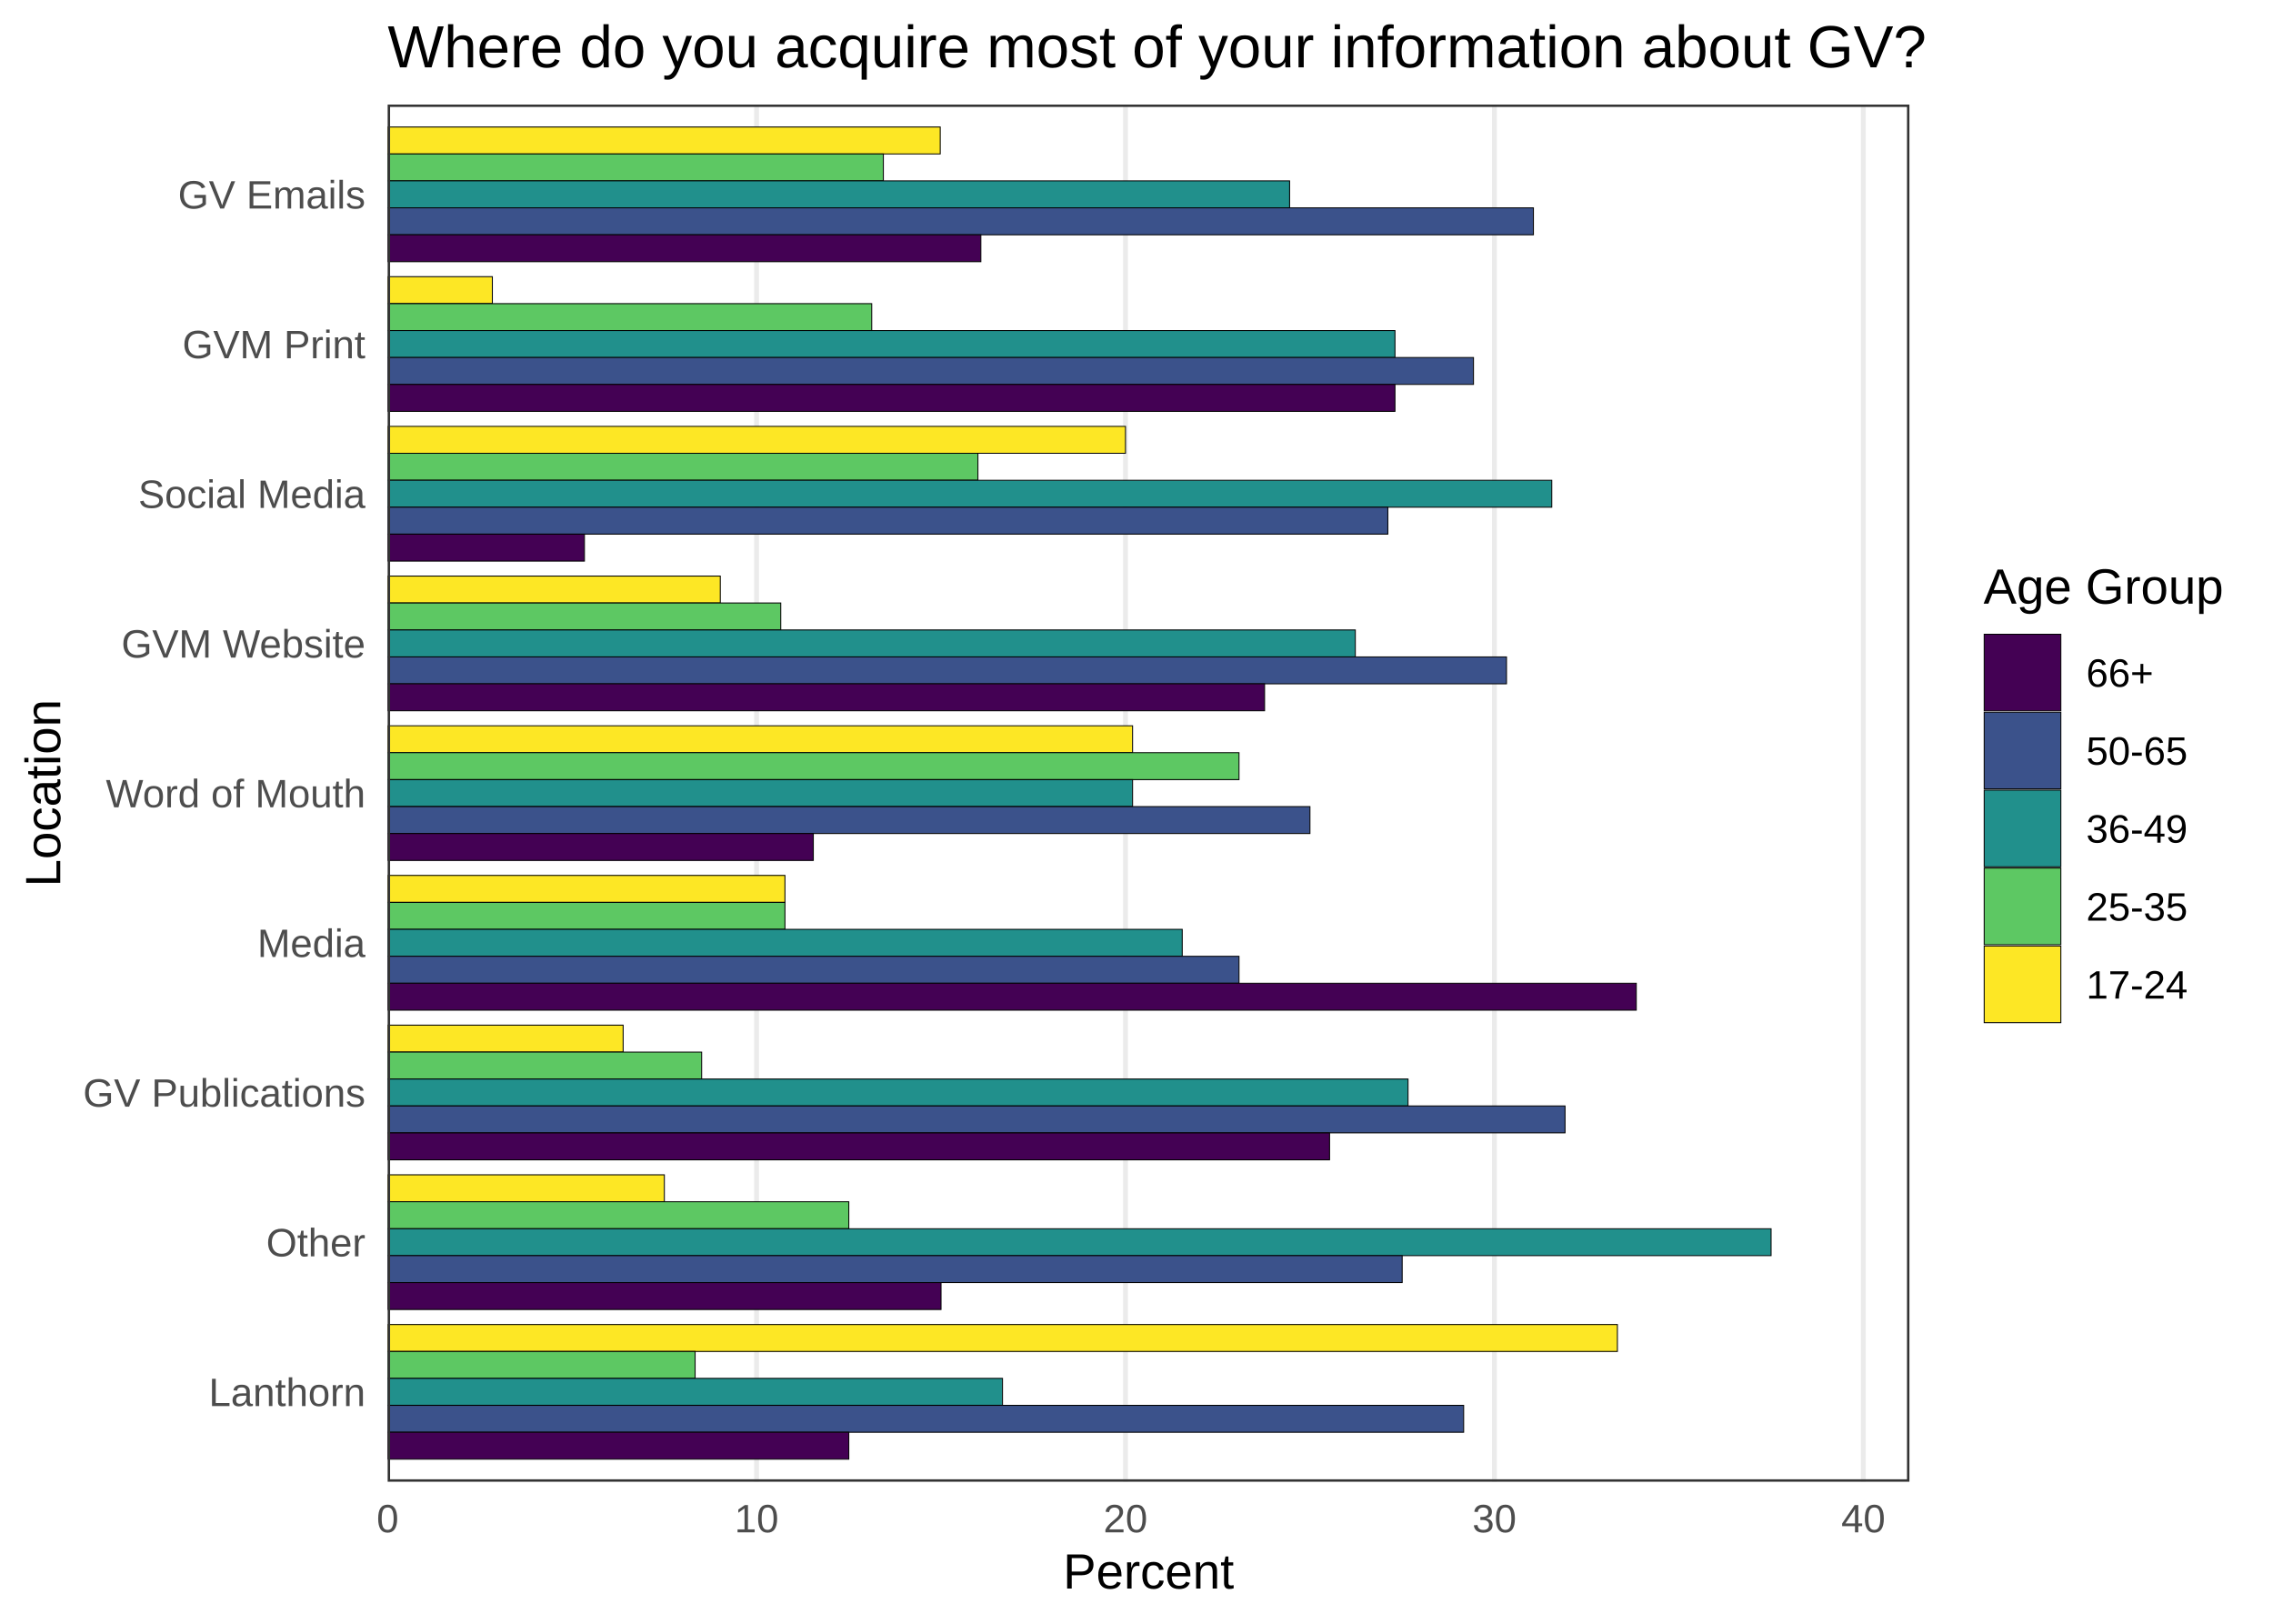
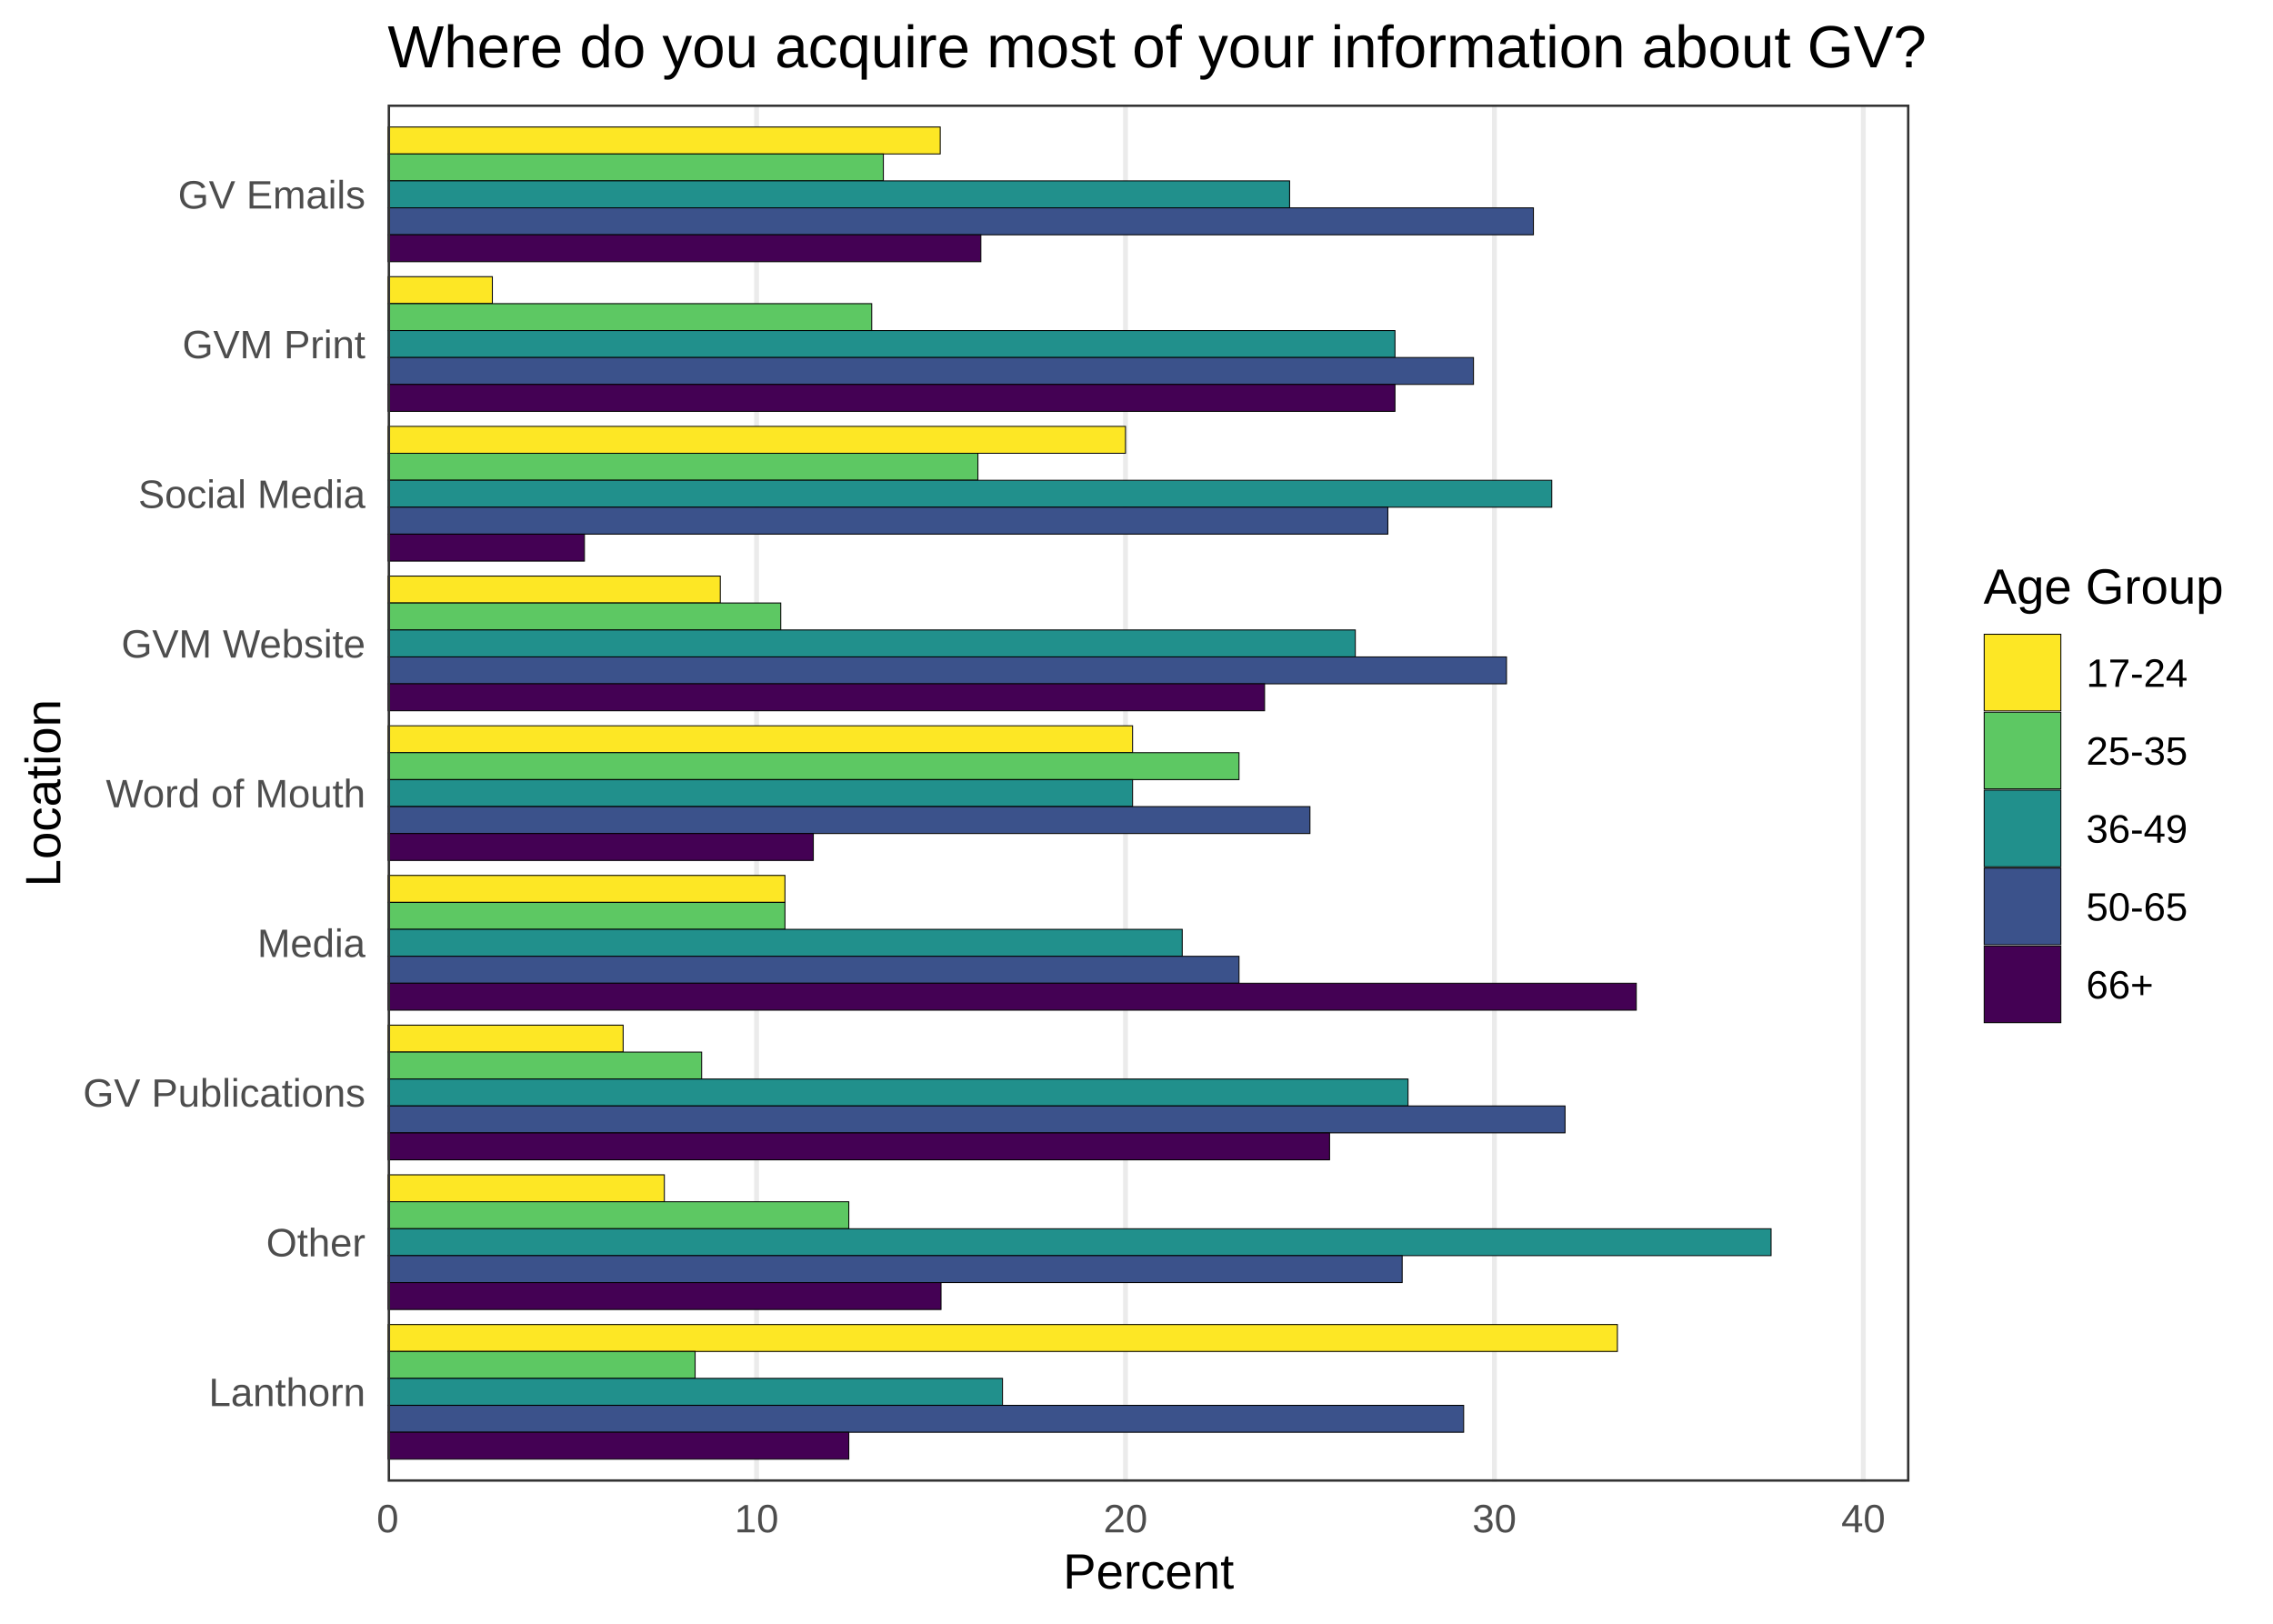
<svg xmlns="http://www.w3.org/2000/svg" class="svglite" width="504.00pt" height="360.00pt" viewBox="0 0 504.00 360.00">
  <defs>
    <style type="text/css">
    .svglite line, .svglite polyline, .svglite polygon, .svglite path, .svglite rect, .svglite circle {
      fill: none;
      stroke: #000000;
      stroke-linecap: round;
      stroke-linejoin: round;
      stroke-miterlimit: 10.00;
    }
    .svglite text {
      white-space: pre;
    }
  </style>
  </defs>
  <rect width="100%" height="100%" style="stroke: none; fill: #FFFFFF;" />
  <defs>
    <clipPath id="cpMC4wMHw1MDQuMDB8MC4wMHwzNjAuMDA=">
      <rect x="0.00" y="0.00" width="504.00" height="360.00" />
    </clipPath>
  </defs>
  <g clip-path="url(#cpMC4wMHw1MDQuMDB8MC4wMHwzNjAuMDA=)">
    <rect x="0.00" y="0.00" width="504.00" height="360.00" style="stroke-width: 1.07; stroke: #FFFFFF; fill: #FFFFFF;" />
  </g>
  <defs>
    <clipPath id="cpODUuOTZ8NDIzLjM4fDIzLjE4fDMyOC41MA==">
      <rect x="85.96" y="23.18" width="337.42" height="305.33" />
    </clipPath>
  </defs>
  <g clip-path="url(#cpODUuOTZ8NDIzLjM4fDIzLjE4fDMyOC41MA==)">
    <rect x="85.96" y="23.18" width="337.42" height="305.33" style="stroke-width: 1.07; stroke: none; fill: #FFFFFF;" />
    <polyline points="85.96,328.50 85.96,23.18 " style="stroke-width: 1.07; stroke: #EBEBEB; stroke-linecap: butt;" />
    <polyline points="167.76,328.50 167.76,23.18 " style="stroke-width: 1.07; stroke: #EBEBEB; stroke-linecap: butt;" />
    <polyline points="249.56,328.50 249.56,23.18 " style="stroke-width: 1.07; stroke: #EBEBEB; stroke-linecap: butt;" />
    <polyline points="331.36,328.50 331.36,23.18 " style="stroke-width: 1.07; stroke: #EBEBEB; stroke-linecap: butt;" />
    <polyline points="413.16,328.50 413.16,23.18 " style="stroke-width: 1.07; stroke: #EBEBEB; stroke-linecap: butt;" />
    <rect x="85.96" y="28.16" width="122.52" height="5.97" style="stroke-width: 0.21; stroke-linecap: butt; stroke-linejoin: miter; fill: #FDE725;" />
    <rect x="85.96" y="227.28" width="52.21" height="5.97" style="stroke-width: 0.21; stroke-linecap: butt; stroke-linejoin: miter; fill: #FDE725;" />
    <rect x="85.96" y="61.34" width="23.21" height="5.97" style="stroke-width: 0.21; stroke-linecap: butt; stroke-linejoin: miter; fill: #FDE725;" />
    <rect x="85.96" y="127.72" width="73.75" height="5.97" style="stroke-width: 0.21; stroke-linecap: butt; stroke-linejoin: miter; fill: #FDE725;" />
    <rect x="85.96" y="293.66" width="272.67" height="5.97" style="stroke-width: 0.21; stroke-linecap: butt; stroke-linejoin: miter; fill: #FDE725;" />
    <rect x="85.96" y="194.09" width="88.09" height="5.97" style="stroke-width: 0.21; stroke-linecap: butt; stroke-linejoin: miter; fill: #FDE725;" />
    <rect x="85.96" y="260.47" width="61.35" height="5.97" style="stroke-width: 0.21; stroke-linecap: butt; stroke-linejoin: miter; fill: #FDE725;" />
    <rect x="85.96" y="94.53" width="163.60" height="5.97" style="stroke-width: 0.21; stroke-linecap: butt; stroke-linejoin: miter; fill: #FDE725;" />
    <rect x="85.96" y="160.91" width="165.17" height="5.97" style="stroke-width: 0.21; stroke-linecap: butt; stroke-linejoin: miter; fill: #FDE725;" />
    <rect x="85.96" y="34.13" width="109.91" height="5.97" style="stroke-width: 0.21; stroke-linecap: butt; stroke-linejoin: miter; fill: #5DC863;" />
    <rect x="85.96" y="233.26" width="69.62" height="5.97" style="stroke-width: 0.21; stroke-linecap: butt; stroke-linejoin: miter; fill: #5DC863;" />
    <rect x="85.96" y="67.32" width="107.33" height="5.97" style="stroke-width: 0.21; stroke-linecap: butt; stroke-linejoin: miter; fill: #5DC863;" />
    <rect x="85.96" y="133.69" width="87.16" height="5.97" style="stroke-width: 0.21; stroke-linecap: butt; stroke-linejoin: miter; fill: #5DC863;" />
    <rect x="85.96" y="299.63" width="68.17" height="5.97" style="stroke-width: 0.21; stroke-linecap: butt; stroke-linejoin: miter; fill: #5DC863;" />
    <rect x="85.96" y="200.07" width="88.09" height="5.97" style="stroke-width: 0.21; stroke-linecap: butt; stroke-linejoin: miter; fill: #5DC863;" />
    <rect x="85.96" y="266.44" width="102.25" height="5.97" style="stroke-width: 0.21; stroke-linecap: butt; stroke-linejoin: miter; fill: #5DC863;" />
    <rect x="85.96" y="100.50" width="130.88" height="5.97" style="stroke-width: 0.21; stroke-linecap: butt; stroke-linejoin: miter; fill: #5DC863;" />
    <rect x="85.96" y="166.88" width="188.77" height="5.97" style="stroke-width: 0.21; stroke-linecap: butt; stroke-linejoin: miter; fill: #5DC863;" />
    <rect x="85.96" y="40.10" width="199.99" height="5.97" style="stroke-width: 0.21; stroke-linecap: butt; stroke-linejoin: miter; fill: #21908C;" />
    <rect x="85.96" y="239.23" width="226.25" height="5.97" style="stroke-width: 0.21; stroke-linecap: butt; stroke-linejoin: miter; fill: #21908C;" />
    <rect x="85.96" y="73.29" width="223.35" height="5.97" style="stroke-width: 0.21; stroke-linecap: butt; stroke-linejoin: miter; fill: #21908C;" />
    <rect x="85.96" y="139.67" width="214.56" height="5.97" style="stroke-width: 0.21; stroke-linecap: butt; stroke-linejoin: miter; fill: #21908C;" />
    <rect x="85.96" y="305.60" width="136.33" height="5.97" style="stroke-width: 0.21; stroke-linecap: butt; stroke-linejoin: miter; fill: #21908C;" />
    <rect x="85.96" y="206.04" width="176.18" height="5.97" style="stroke-width: 0.21; stroke-linecap: butt; stroke-linejoin: miter; fill: #21908C;" />
    <rect x="85.96" y="272.42" width="306.75" height="5.97" style="stroke-width: 0.21; stroke-linecap: butt; stroke-linejoin: miter; fill: #21908C;" />
    <rect x="85.96" y="106.48" width="258.12" height="5.97" style="stroke-width: 0.21; stroke-linecap: butt; stroke-linejoin: miter; fill: #21908C;" />
    <rect x="85.96" y="172.85" width="165.17" height="5.97" style="stroke-width: 0.21; stroke-linecap: butt; stroke-linejoin: miter; fill: #21908C;" />
    <rect x="85.96" y="46.08" width="254.05" height="5.97" style="stroke-width: 0.21; stroke-linecap: butt; stroke-linejoin: miter; fill: #3B528B;" />
    <rect x="85.96" y="245.20" width="261.06" height="5.97" style="stroke-width: 0.21; stroke-linecap: butt; stroke-linejoin: miter; fill: #3B528B;" />
    <rect x="85.96" y="79.26" width="240.76" height="5.97" style="stroke-width: 0.21; stroke-linecap: butt; stroke-linejoin: miter; fill: #3B528B;" />
    <rect x="85.96" y="145.64" width="248.08" height="5.97" style="stroke-width: 0.21; stroke-linecap: butt; stroke-linejoin: miter; fill: #3B528B;" />
    <rect x="85.96" y="311.58" width="238.58" height="5.97" style="stroke-width: 0.21; stroke-linecap: butt; stroke-linejoin: miter; fill: #3B528B;" />
    <rect x="85.96" y="212.02" width="188.77" height="5.97" style="stroke-width: 0.21; stroke-linecap: butt; stroke-linejoin: miter; fill: #3B528B;" />
    <rect x="85.96" y="278.39" width="224.95" height="5.97" style="stroke-width: 0.21; stroke-linecap: butt; stroke-linejoin: miter; fill: #3B528B;" />
    <rect x="85.96" y="112.45" width="221.77" height="5.97" style="stroke-width: 0.21; stroke-linecap: butt; stroke-linejoin: miter; fill: #3B528B;" />
    <rect x="85.96" y="178.83" width="204.50" height="5.97" style="stroke-width: 0.21; stroke-linecap: butt; stroke-linejoin: miter; fill: #3B528B;" />
    <rect x="85.96" y="52.05" width="131.53" height="5.97" style="stroke-width: 0.21; stroke-linecap: butt; stroke-linejoin: miter; fill: #440154;" />
    <rect x="85.96" y="251.18" width="208.85" height="5.97" style="stroke-width: 0.21; stroke-linecap: butt; stroke-linejoin: miter; fill: #440154;" />
    <rect x="85.96" y="85.24" width="223.35" height="5.97" style="stroke-width: 0.21; stroke-linecap: butt; stroke-linejoin: miter; fill: #440154;" />
    <rect x="85.96" y="151.61" width="194.44" height="5.97" style="stroke-width: 0.21; stroke-linecap: butt; stroke-linejoin: miter; fill: #440154;" />
    <rect x="85.96" y="317.55" width="102.25" height="5.97" style="stroke-width: 0.21; stroke-linecap: butt; stroke-linejoin: miter; fill: #440154;" />
    <rect x="85.96" y="217.99" width="276.86" height="5.97" style="stroke-width: 0.21; stroke-linecap: butt; stroke-linejoin: miter; fill: #440154;" />
    <rect x="85.96" y="284.36" width="122.70" height="5.97" style="stroke-width: 0.21; stroke-linecap: butt; stroke-linejoin: miter; fill: #440154;" />
    <rect x="85.96" y="118.43" width="43.63" height="5.97" style="stroke-width: 0.21; stroke-linecap: butt; stroke-linejoin: miter; fill: #440154;" />
    <rect x="85.96" y="184.80" width="94.38" height="5.97" style="stroke-width: 0.21; stroke-linecap: butt; stroke-linejoin: miter; fill: #440154;" />
    <rect x="85.96" y="23.18" width="337.42" height="305.33" style="stroke-width: 1.07; stroke: #333333;" />
  </g>
  <g clip-path="url(#cpMC4wMHw1MDQuMDB8MC4wMHwzNjAuMDA=)">
    <text x="81.03" y="311.74" text-anchor="end" style="font-size: 8.80px;fill: #4D4D4D; font-family: &quot;Arial&quot;;" textLength="34.75px" lengthAdjust="spacingAndGlyphs">Lanthorn</text>
    <text x="81.03" y="278.55" text-anchor="end" style="font-size: 8.80px;fill: #4D4D4D; font-family: &quot;Arial&quot;;" textLength="22.02px" lengthAdjust="spacingAndGlyphs">Other</text>
    <text x="81.03" y="245.37" text-anchor="end" style="font-size: 8.80px;fill: #4D4D4D; font-family: &quot;Arial&quot;;" textLength="62.61px" lengthAdjust="spacingAndGlyphs">GV Publications</text>
    <text x="81.03" y="212.18" text-anchor="end" style="font-size: 8.80px;fill: #4D4D4D; font-family: &quot;Arial&quot;;" textLength="23.97px" lengthAdjust="spacingAndGlyphs">Media</text>
    <text x="81.03" y="178.99" text-anchor="end" style="font-size: 8.80px;fill: #4D4D4D; font-family: &quot;Arial&quot;;" textLength="57.57px" lengthAdjust="spacingAndGlyphs">Word of Mouth</text>
    <text x="81.03" y="145.80" text-anchor="end" style="font-size: 8.80px;fill: #4D4D4D; font-family: &quot;Arial&quot;;" textLength="54.12px" lengthAdjust="spacingAndGlyphs">GVM Website</text>
    <text x="81.03" y="112.62" text-anchor="end" style="font-size: 8.80px;fill: #4D4D4D; font-family: &quot;Arial&quot;;" textLength="50.38px" lengthAdjust="spacingAndGlyphs">Social Media</text>
    <text x="81.03" y="79.43" text-anchor="end" style="font-size: 8.80px;fill: #4D4D4D; font-family: &quot;Arial&quot;;" textLength="40.59px" lengthAdjust="spacingAndGlyphs">GVM Print</text>
    <text x="81.03" y="46.24" text-anchor="end" style="font-size: 8.80px;fill: #4D4D4D; font-family: &quot;Arial&quot;;" textLength="41.56px" lengthAdjust="spacingAndGlyphs">GV Emails</text>
    <text x="85.96" y="339.74" text-anchor="middle" style="font-size: 8.80px;fill: #4D4D4D; font-family: &quot;Arial&quot;;" textLength="4.90px" lengthAdjust="spacingAndGlyphs">0</text>
    <text x="167.76" y="339.74" text-anchor="middle" style="font-size: 8.80px;fill: #4D4D4D; font-family: &quot;Arial&quot;;" textLength="9.79px" lengthAdjust="spacingAndGlyphs">10</text>
    <text x="249.56" y="339.74" text-anchor="middle" style="font-size: 8.80px;fill: #4D4D4D; font-family: &quot;Arial&quot;;" textLength="9.79px" lengthAdjust="spacingAndGlyphs">20</text>
    <text x="331.36" y="339.74" text-anchor="middle" style="font-size: 8.80px;fill: #4D4D4D; font-family: &quot;Arial&quot;;" textLength="9.79px" lengthAdjust="spacingAndGlyphs">30</text>
    <text x="413.16" y="339.74" text-anchor="middle" style="font-size: 8.80px;fill: #4D4D4D; font-family: &quot;Arial&quot;;" textLength="9.79px" lengthAdjust="spacingAndGlyphs">40</text>
    <text x="254.67" y="352.20" text-anchor="middle" style="font-size: 11.00px; font-family: &quot;Arial&quot;;" textLength="37.92px" lengthAdjust="spacingAndGlyphs">Percent</text>
    <text transform="translate(13.36,175.84) rotate(-90)" text-anchor="middle" style="font-size: 11.00px; font-family: &quot;Arial&quot;;" textLength="41.60px" lengthAdjust="spacingAndGlyphs">Location</text>
    <rect x="434.34" y="119.32" width="64.18" height="113.03" style="stroke-width: 1.07; stroke: none; fill: #FFFFFF;" />
    <text x="439.82" y="133.84" style="font-size: 11.00px; font-family: &quot;Arial&quot;;" textLength="53.22px" lengthAdjust="spacingAndGlyphs">Age Group</text>
    <rect x="439.82" y="140.48" width="17.28" height="17.28" style="stroke-width: 1.07; stroke: none; fill: #FFFFFF;" />
-     <rect x="439.96" y="140.62" width="17.00" height="17.00" style="stroke-width: 0.21; stroke-linecap: butt; stroke-linejoin: miter; fill: #440154;" />
+     <rect x="439.96" y="140.62" width="17.00" height="17.00" style="stroke-width: 0.21; stroke-linecap: butt; stroke-linejoin: miter; fill: #FDE725;" />
    <rect x="439.82" y="157.76" width="17.28" height="17.28" style="stroke-width: 1.07; stroke: none; fill: #FFFFFF;" />
-     <rect x="439.96" y="157.90" width="17.00" height="17.00" style="stroke-width: 0.21; stroke-linecap: butt; stroke-linejoin: miter; fill: #3B528B;" />
+     <rect x="439.96" y="157.90" width="17.00" height="17.00" style="stroke-width: 0.21; stroke-linecap: butt; stroke-linejoin: miter; fill: #5DC863;" />
    <rect x="439.82" y="175.04" width="17.28" height="17.28" style="stroke-width: 1.07; stroke: none; fill: #FFFFFF;" />
    <rect x="439.96" y="175.18" width="17.00" height="17.00" style="stroke-width: 0.21; stroke-linecap: butt; stroke-linejoin: miter; fill: #21908C;" />
    <rect x="439.82" y="192.32" width="17.28" height="17.28" style="stroke-width: 1.07; stroke: none; fill: #FFFFFF;" />
-     <rect x="439.96" y="192.46" width="17.00" height="17.00" style="stroke-width: 0.21; stroke-linecap: butt; stroke-linejoin: miter; fill: #5DC863;" />
+     <rect x="439.96" y="192.46" width="17.00" height="17.00" style="stroke-width: 0.21; stroke-linecap: butt; stroke-linejoin: miter; fill: #3B528B;" />
    <rect x="439.82" y="209.60" width="17.28" height="17.28" style="stroke-width: 1.07; stroke: none; fill: #FFFFFF;" />
-     <rect x="439.96" y="209.74" width="17.00" height="17.00" style="stroke-width: 0.21; stroke-linecap: butt; stroke-linejoin: miter; fill: #FDE725;" />
-     <text x="462.58" y="152.27" style="font-size: 8.80px; font-family: &quot;Arial&quot;;" textLength="14.93px" lengthAdjust="spacingAndGlyphs">66+</text>
-     <text x="462.58" y="169.55" style="font-size: 8.80px; font-family: &quot;Arial&quot;;" textLength="22.51px" lengthAdjust="spacingAndGlyphs">50-65</text>
+     <rect x="439.96" y="209.74" width="17.00" height="17.00" style="stroke-width: 0.21; stroke-linecap: butt; stroke-linejoin: miter; fill: #440154;" />
+     <text x="462.58" y="152.27" style="font-size: 8.80px; font-family: &quot;Arial&quot;;" textLength="22.51px" lengthAdjust="spacingAndGlyphs">17-24</text>
+     <text x="462.58" y="169.55" style="font-size: 8.80px; font-family: &quot;Arial&quot;;" textLength="22.51px" lengthAdjust="spacingAndGlyphs">25-35</text>
    <text x="462.58" y="186.83" style="font-size: 8.80px; font-family: &quot;Arial&quot;;" textLength="22.51px" lengthAdjust="spacingAndGlyphs">36-49</text>
-     <text x="462.58" y="204.11" style="font-size: 8.80px; font-family: &quot;Arial&quot;;" textLength="22.51px" lengthAdjust="spacingAndGlyphs">25-35</text>
-     <text x="462.58" y="221.39" style="font-size: 8.80px; font-family: &quot;Arial&quot;;" textLength="22.51px" lengthAdjust="spacingAndGlyphs">17-24</text>
+     <text x="462.58" y="204.11" style="font-size: 8.80px; font-family: &quot;Arial&quot;;" textLength="22.51px" lengthAdjust="spacingAndGlyphs">50-65</text>
+     <text x="462.58" y="221.39" style="font-size: 8.80px; font-family: &quot;Arial&quot;;" textLength="14.93px" lengthAdjust="spacingAndGlyphs">66+</text>
    <text x="85.96" y="14.93" style="font-size: 13.20px; font-family: &quot;Arial&quot;;" textLength="340.95px" lengthAdjust="spacingAndGlyphs">Where do you acquire most of your information about GV?</text>
  </g>
</svg>
